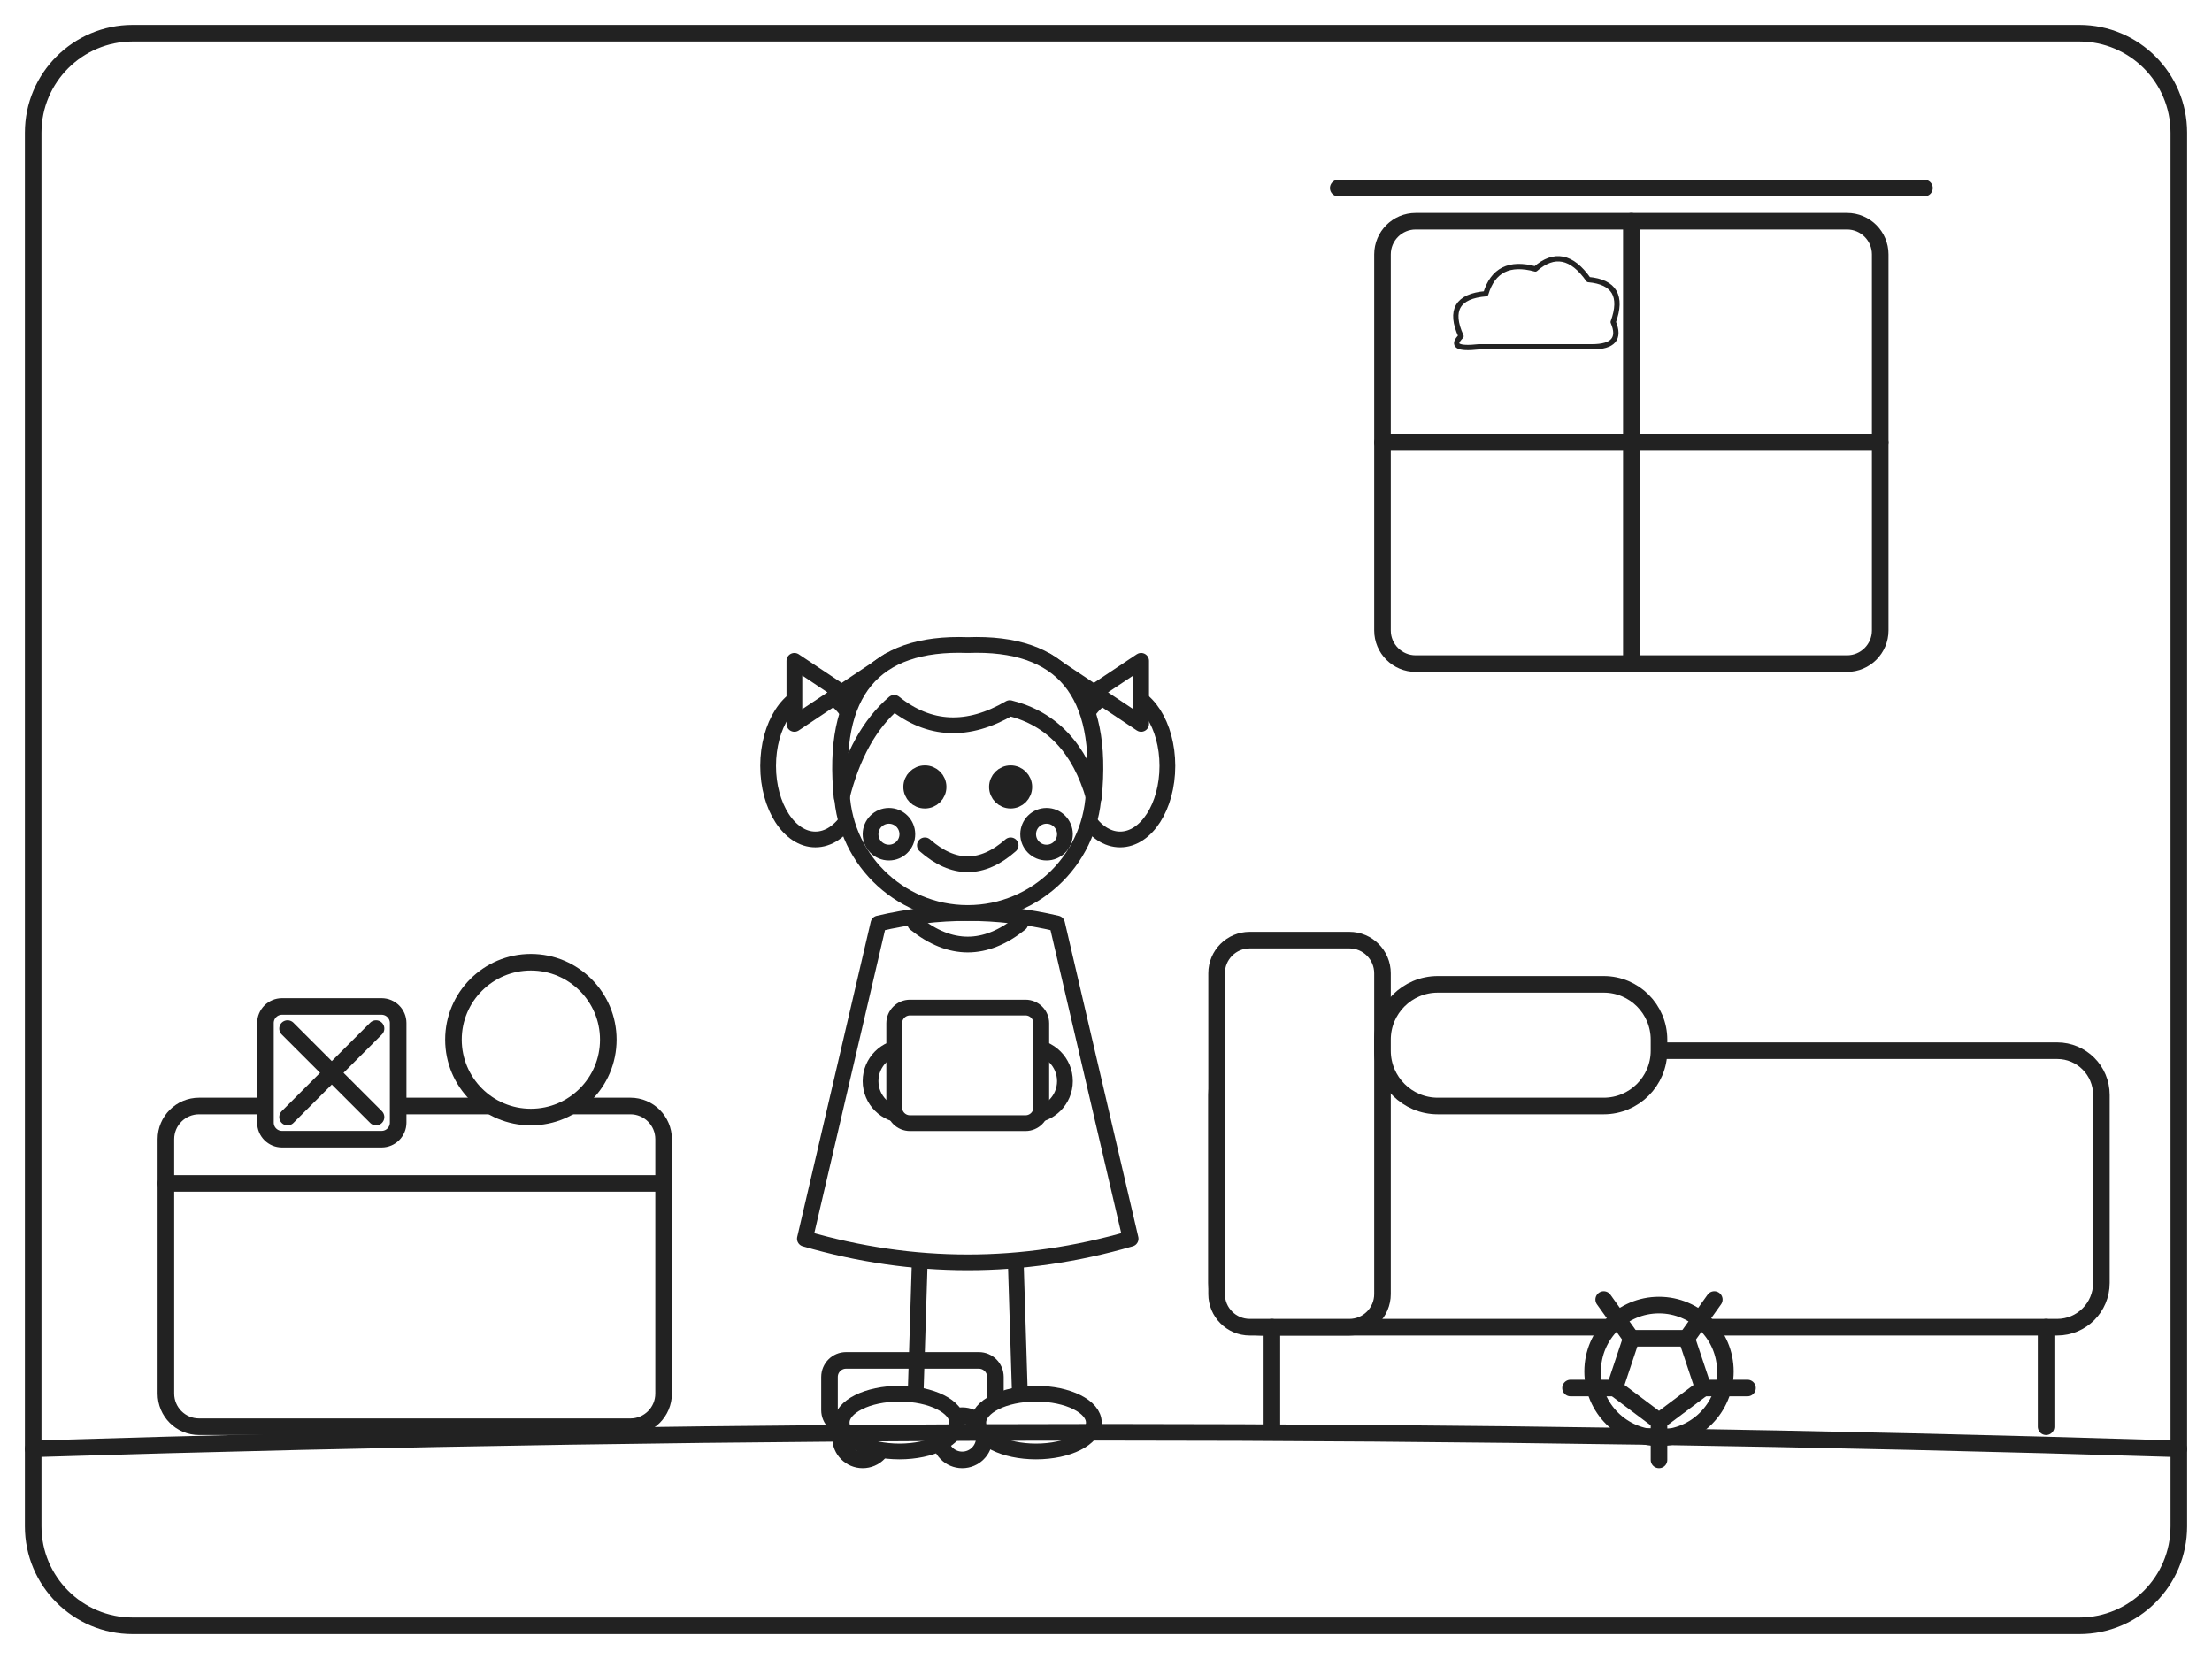
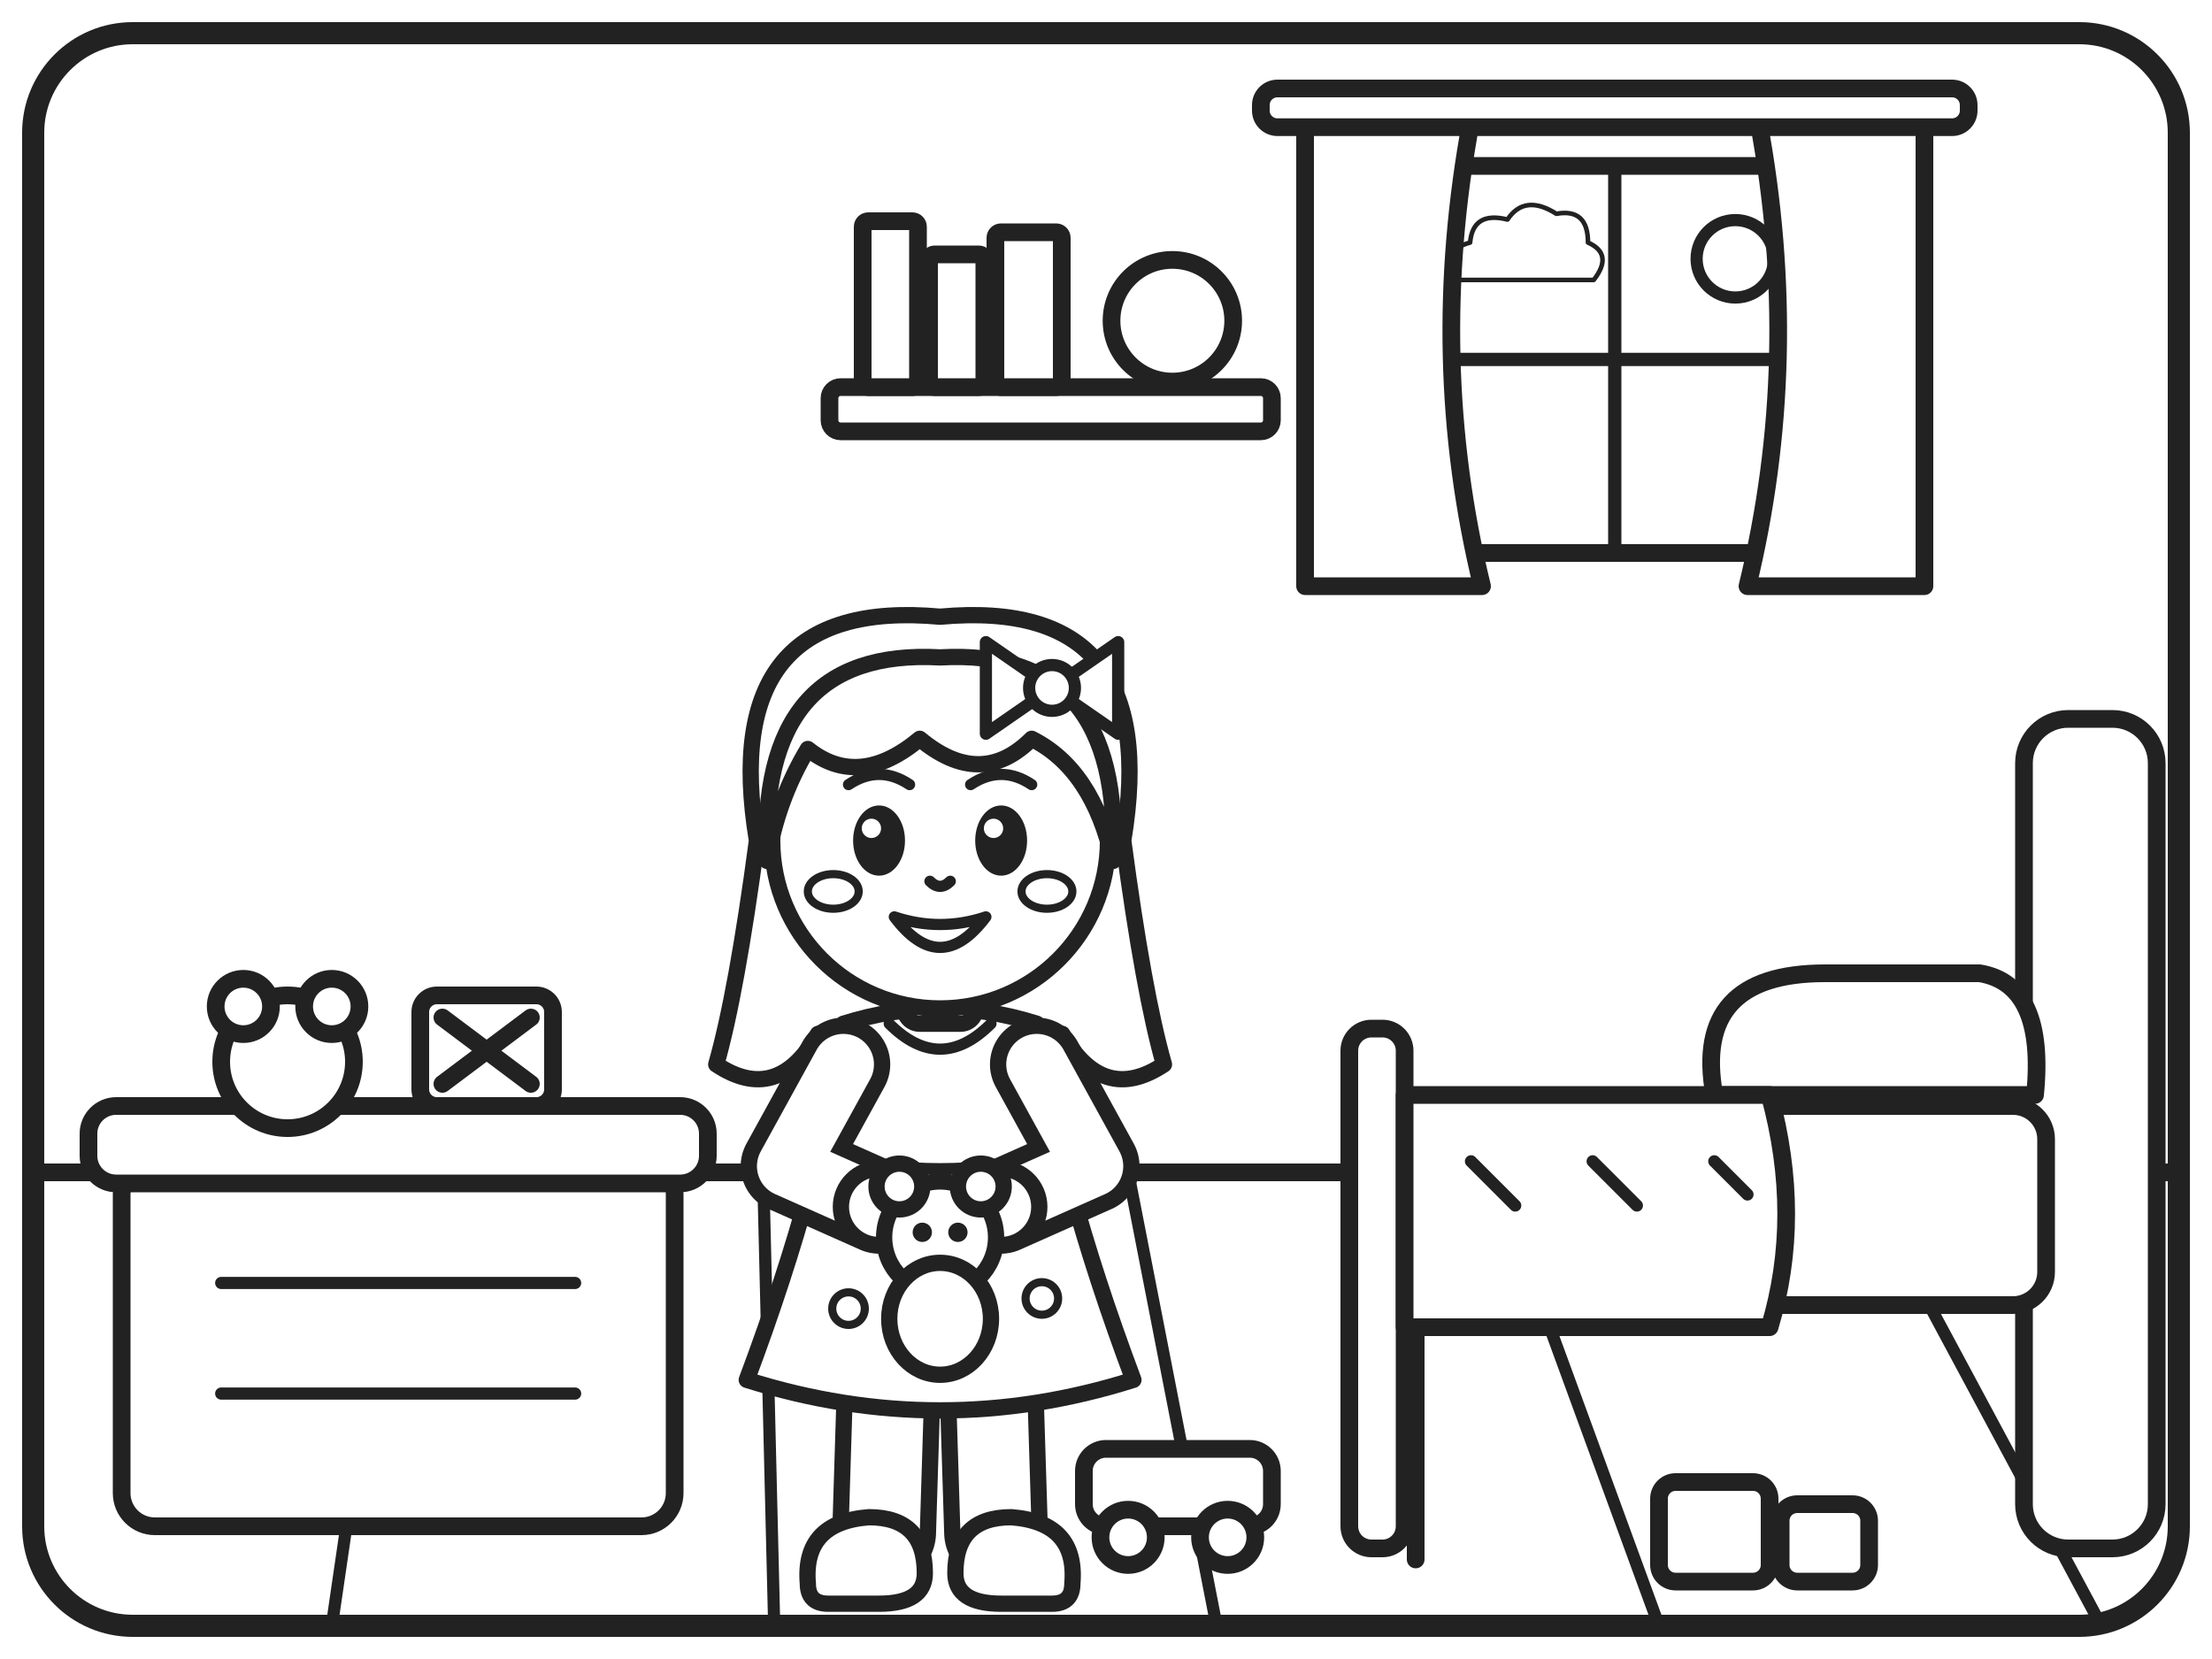
<svg xmlns="http://www.w3.org/2000/svg" viewBox="0 0 400 300" width="800" height="600">
-   <rect x="0" y="0" width="400" height="300" fill="#fff" />
-   <g fill="none" stroke="#222" stroke-width="3" stroke-linecap="round" stroke-linejoin="round">
-     <rect x="6" y="6" width="388" height="288" rx="18" fill="#fff" />
-     <rect x="250" y="40" width="90" height="80" rx="6" fill="#fff" />
-     <line x1="295.0" y1="40" x2="295.0" y2="120" />
-     <line x1="250" y1="80.0" x2="340" y2="80.0" />
-     <path d="M 242 34 L 348 34" fill="none" />
-     <g transform="translate(277.0,57.6) scale(0.32,0.32)">
-       <path d="M -40 10 Q -50 -12 -26 -14 Q -20 -34 2 -28 Q 18 -42 32 -22 Q 54 -20 46 2 Q 52 16 34 16 L -30 16 Q -48 18 -40 10 Z" fill="#fff" />
+   <rect width="400" height="300" fill="#fff" />
+   <clipPath id="c">
+     <rect x="6" y="6" width="388" height="288" rx="18" />
+   </clipPath>
+   <g fill="none" stroke="#222" stroke-width="3.2" stroke-linecap="round" stroke-linejoin="round">
+     <g clip-path="url(#c)">
+       <line x1="6.0" y1="212.0" x2="394.0" y2="212.0" />
+       <path d="M 72 212 L 60 294" fill="none" stroke-width="2.2" />
+       <path d="M 138 212 L 140 294" fill="none" stroke-width="2.2" />
+       <path d="M 204 212 L 220 294" fill="none" stroke-width="2.2" />
+       <path d="M 270 212 L 300 294" fill="none" stroke-width="2.2" />
+       <path d="M 336 212 L 380 294" fill="none" stroke-width="2.2" />
+       <rect x="250.0" y="30.0" width="84.0" height="70.0" rx="4" fill="#fff" />
+       <line x1="292.0" y1="30.0" x2="292.0" y2="100.0" stroke-width="2.4" />
+       <line x1="250.0" y1="65.0" x2="334.0" y2="65.0" stroke-width="2.4" />
+       <g transform="translate(275.2,47.5) scale(0.26,0.26)">
+         <path d="M -44 12 Q -58 -8 -36 -14 Q -34 -36 -10 -30 Q 2 -48 24 -34 Q 46 -38 46 -14 Q 64 -6 50 12 Z" fill="#fff" />
+       </g>
+       <circle cx="313.8" cy="46.8" r="7" fill="#fff" stroke-width="2.2" />
+       <path d="M 236 22 L 266 22 Q 258 65.0 268 106 L 236 106 Z" fill="#fff" />
+       <path d="M 348 22 L 318 22 Q 326 65.0 316 106 L 348 106 Z" fill="#fff" />
+       <rect x="228.0" y="16.0" width="128.0" height="7.0" rx="3" fill="#fff" />
+       <rect x="150.0" y="70.0" width="80.0" height="8.0" rx="2" fill="#fff" />
+       <rect x="156.0" y="40.0" width="10.0" height="30.0" rx="1" fill="#fff" />
+       <rect x="168.0" y="46.0" width="10.0" height="24.0" rx="1" fill="#fff" />
+       <rect x="180.0" y="42.0" width="12.0" height="28.0" rx="1" fill="#fff" />
+       <circle cx="212.0" cy="58.0" r="11" fill="#fff" />
+       <rect x="22.0" y="210.0" width="100.0" height="66.0" rx="6" fill="#fff" />
+       <rect x="16.0" y="200.0" width="112.0" height="14.0" rx="5" fill="#fff" />
+       <path d="M 40 232 L 104 232 M 40 252 L 104 252" fill="none" stroke-width="2.2" />
+       <circle cx="52.0" cy="192.0" r="12" fill="#fff" />
+       <circle cx="44.0" cy="182.0" r="5" fill="#fff" />
+       <circle cx="60.0" cy="182.0" r="5" fill="#fff" />
+       <rect x="76.0" y="180.0" width="24.0" height="20.0" rx="3" fill="#fff" />
+       <path d="M 80 184 l 16 12 M 96 184 l -16 12" fill="none" />
+       <rect x="366.0" y="130.0" width="24.0" height="150.0" rx="8" fill="#fff" />
+       <rect x="250.0" y="200.0" width="120.0" height="36.0" rx="6" fill="#fff" />
+       <rect x="244.0" y="186.0" width="10.0" height="94.0" rx="4" fill="#fff" />
+       <line x1="256.0" y1="236.0" x2="256.0" y2="282.0" />
+       <path d="M 310 198 Q 306 176 330 176 L 358 176 Q 370 178 368 198 Z" fill="#fff" />
+       <path d="M 254 198 L 320 198 Q 326 220 320 240 L 254 240 Z" fill="#fff" />
+       <path d="M 266 210 l 8 8 m 14 -8 l 8 8 m 14 -8 l 6 6" fill="none" stroke-width="2.2" />
+       <rect x="196.0" y="262.0" width="34.0" height="14.0" rx="4" fill="#fff" />
+       <circle cx="204.0" cy="278.0" r="5" fill="#fff" />
+       <circle cx="222.0" cy="278.0" r="5" fill="#fff" />
+       <rect x="300.0" y="268.0" width="20.0" height="18.0" rx="3" fill="#fff" />
+       <rect x="322.0" y="272.0" width="16.0" height="14.0" rx="3" fill="#fff" />
+       <g transform="translate(170.0,290.0) scale(0.92,0.92)">
+         <path d="M -36 -150 Q -44 -198 0 -194 Q 44 -198 36 -150 Q 40 -120 44 -106 Q 32 -98 24 -112 L -24 -112 Q -32 -98 -44 -106 Q -40 -120 -36 -150 Z" fill="#fff" />
+         <path d="M -10.0 -46.0 L -11.0 -14.0" fill="none" stroke="#222" stroke-width="20.4" />
+         <path d="M -10.0 -46.0 L -11.0 -14.0" fill="none" stroke="#fff" stroke-width="14" />
+         <path d="M 10.0 -46.0 L 11.0 -14.0" fill="none" stroke="#222" stroke-width="20.4" />
+         <path d="M 10.0 -46.0 L 11.0 -14.0" fill="none" stroke="#fff" stroke-width="14" />
+         <path d="M -26 -4 Q -27 -16 -14 -17 Q -3 -17 -3 -6 Q -3 0 -12 0 L -22 0 Q -26 0 -26 -4 Z" fill="#fff" />
+         <path d="M 26 -4 Q 27 -16 14 -17 Q 3 -17 3 -6 Q 3 0 12 0 L 22 0 Q 26 0 26 -4 Z" fill="#fff" />
+         <path d="M -19 -114 Q 0 -120 19 -114 Q 23 -84 38 -44 Q 0 -32 -38 -44 Q -23 -84 -19 -114 Z" fill="#fff" />
+         <path d="M -21 -88 Q 0 -83 21 -88" fill="none" stroke-width="2.2" />
+         <path d="M -10 -114 Q 0 -104 10 -114" fill="none" stroke-width="2.2" />
+         <circle cx="-18.0" cy="-58.0" r="3.2" fill="#fff" stroke-width="1.6" />
+         <circle cx="2.0" cy="-52.0" r="3.2" fill="#fff" stroke-width="1.6" />
+         <circle cx="20.0" cy="-60.0" r="3.2" fill="#fff" stroke-width="1.6" />
+         <circle cx="-6.0" cy="-70.0" r="3.2" fill="#fff" stroke-width="1.6" />
+         <circle cx="12.0" cy="-74.0" r="3.2" fill="#fff" stroke-width="1.6" />
+         <path d="M -19.0 -106.0 L -30.0 -86.0 L -12.0 -78.0" fill="none" stroke="#222" stroke-width="18.4" />
+         <path d="M -19.0 -106.0 L -30.0 -86.0 L -12.0 -78.0" fill="none" stroke="#fff" stroke-width="12" />
+         <path d="M 19.0 -106.0 L 30.0 -86.0 L 12.0 -78.0" fill="none" stroke="#222" stroke-width="18.4" />
+         <path d="M 19.0 -106.0 L 30.0 -86.0 L 12.0 -78.0" fill="none" stroke="#fff" stroke-width="12" />
+         <circle cx="-12.0" cy="-78.0" r="7.5" fill="#fff" />
+         <circle cx="12.0" cy="-78.0" r="7.5" fill="#fff" />
+         <circle cx="0.0" cy="-72.0" r="11" fill="#fff" />
+         <circle cx="-8.0" cy="-82.0" r="4.5" fill="#fff" />
+         <circle cx="8.0" cy="-82.0" r="4.5" fill="#fff" />
+         <ellipse cx="0.0" cy="-56.0" rx="10" ry="11" fill="#fff" />
+         <circle cx="-3.5" cy="-73.0" r="1.4" fill="#222" stroke-width="1" />
+         <circle cx="3.5" cy="-73.0" r="1.4" fill="#222" stroke-width="1" />
+         <rect x="-7.0" y="-124.0" width="14.0" height="10.0" rx="3" fill="#fff" />
+         <circle cx="0.0" cy="-150.0" r="33" fill="#fff" />
+         <path d="M -34 -146 Q -36 -188 0 -186 Q 36 -188 34 -146 Q 30 -164 18 -170 Q 8 -160 -4 -170 Q -16 -160 -26 -168 Q -32 -158 -34 -146 Z" fill="#fff" />
+         <path d="M 22 -180 l -13 -9 l 0 18 Z M 22 -180 l 13 -9 l 0 18 Z" fill="#fff" stroke-width="2.4" />
+         <circle cx="22.0" cy="-180.0" r="4.5" fill="#fff" stroke-width="2.4" />
+         <ellipse cx="-12.0" cy="-150.0" rx="4.6" ry="6.4" fill="#222" stroke-width="1" />
+         <circle cx="-13.5" cy="-152.4" r="1.9" fill="#fff" stroke="none" />
+         <path d="M -6.0 -161.0 Q -12.0 -165.0 -18.0 -161.0" fill="none" stroke-width="2.2" />
+         <ellipse cx="12.0" cy="-150.0" rx="4.6" ry="6.4" fill="#222" stroke-width="1" />
+         <circle cx="10.5" cy="-152.4" r="1.9" fill="#fff" stroke="none" />
+         <path d="M 6.0 -161.0 Q 12.0 -165.0 18.0 -161.0" fill="none" stroke-width="2.2" />
+         <path d="M -2.0 -142.0 Q 0 -140.0 2.0 -142.0" fill="none" stroke-width="2.2" />
+         <path d="M -9.0 -135.0 Q 0 -123.0 9.0 -135.0 Q 0 -132.0 -9.0 -135.0 Z" fill="#fff" stroke-width="2.2" />
+         <ellipse cx="-21.0" cy="-140.0" rx="5.0" ry="3.4" fill="none" stroke-width="1.6" />
+         <ellipse cx="21.0" cy="-140.0" rx="5.0" ry="3.4" fill="none" stroke-width="1.6" />
+       </g>
    </g>
-     <rect x="220" y="190" width="160" height="50" rx="8" fill="#fff" />
-     <rect x="220" y="170" width="30" height="70" rx="6" fill="#fff" />
-     <rect x="250" y="178" width="50" height="22" rx="10" fill="#fff" />
-     <line x1="230" y1="240" x2="230" y2="258" />
-     <line x1="370" y1="240" x2="370" y2="258" />
-     <rect x="30" y="200" width="90" height="58" rx="6" fill="#fff" />
-     <path d="M 30 214 L 120 214" fill="none" />
-     <rect x="48" y="182" width="24" height="24" rx="3" fill="#fff" />
-     <path d="M 52 186 l 16 16 M 68 186 l -16 16" fill="none" />
-     <circle cx="96" cy="188" r="14" fill="#fff" />
-     <circle cx="300" cy="248" r="12" fill="#fff" />
-     <path d="M 295 242 l 10 0 l 3 9 l -8 6 l -8 -6 Z" fill="#fff" />
-     <line x1="295" y1="242" x2="290" y2="235" />
-     <line x1="305" y1="242" x2="310" y2="235" />
-     <line x1="308" y1="251" x2="316" y2="251" />
-     <line x1="292" y1="251" x2="284" y2="251" />
-     <line x1="300" y1="257" x2="300" y2="264" />
-     <rect x="150" y="246" width="30" height="12" rx="3" fill="#fff" />
-     <circle cx="156" cy="260" r="4" fill="#fff" />
-     <circle cx="174" cy="260" r="4" fill="#fff" />
-     <g transform="translate(175,262) scale(0.95,0.95)">
-       <line x1="-9" y1="-40" x2="-10" y2="-8" />
-       <line x1="9" y1="-40" x2="10" y2="-8" />
-       <ellipse cx="-13" cy="-5" rx="11" ry="5.5" fill="#fff" />
-       <ellipse cx="13" cy="-5" rx="11" ry="5.5" fill="#fff" />
-       <line x1="-18" y1="-92" x2="-12" y2="-70" />
-       <line x1="18" y1="-92" x2="12" y2="-70" />
-       <path d="M -17 -100 Q 0 -104 17 -100 L 31 -40 Q 0 -31 -31 -40 Z" fill="#fff" />
-       <path d="M -10 -100 Q 0 -92 10 -100" fill="none" />
-       <circle cx="0" cy="-78" r="2.2" fill="#222" />
-       <circle cx="0" cy="-66" r="2.2" fill="#222" />
-       <circle cx="-12" cy="-70" r="6.5" fill="#fff" />
-       <circle cx="12" cy="-70" r="6.5" fill="#fff" />
-       <ellipse cx="-29" cy="-130" rx="9" ry="14" fill="#fff" />
-       <ellipse cx="29" cy="-130" rx="9" ry="14" fill="#fff" />
-       <path d="M -24 -144 l -9 -6 l 0 12 Z M -24 -144 l 9 -6 l 0 12 Z" fill="#fff" />
-       <path d="M 24 -144 l -9 -6 l 0 12 Z M 24 -144 l 9 -6 l 0 12 Z" fill="#fff" />
-       <circle cx="0" cy="-126" r="24" fill="#fff" />
-       <path d="M -24 -124 Q -27 -154 0 -153 Q 27 -154 24 -124 Q 20 -138 8 -141 Q -4 -134 -14 -142 Q -21 -136 -24 -124 Z" fill="#fff" />
-       <circle cx="-8.16" cy="-126" r="2.6" fill="#222" />
-       <circle cx="8.16" cy="-126" r="2.6" fill="#222" />
-       <path d="M -8.16 -114.88 Q 0 -107.68 8.16 -114.88" fill="none" />
-       <circle cx="-15" cy="-117" r="3.5" fill="none" />
-       <circle cx="15" cy="-117" r="3.5" fill="none" />
-       <rect x="-14" y="-84" width="28" height="22" rx="3" fill="#fff" />
-     </g>
-     <path d="M 6 262 Q 200 256 394 262" fill="none" />
+     <rect x="6" y="6" width="388" height="288" rx="18" fill="none" stroke-width="4" />
  </g>
</svg>
